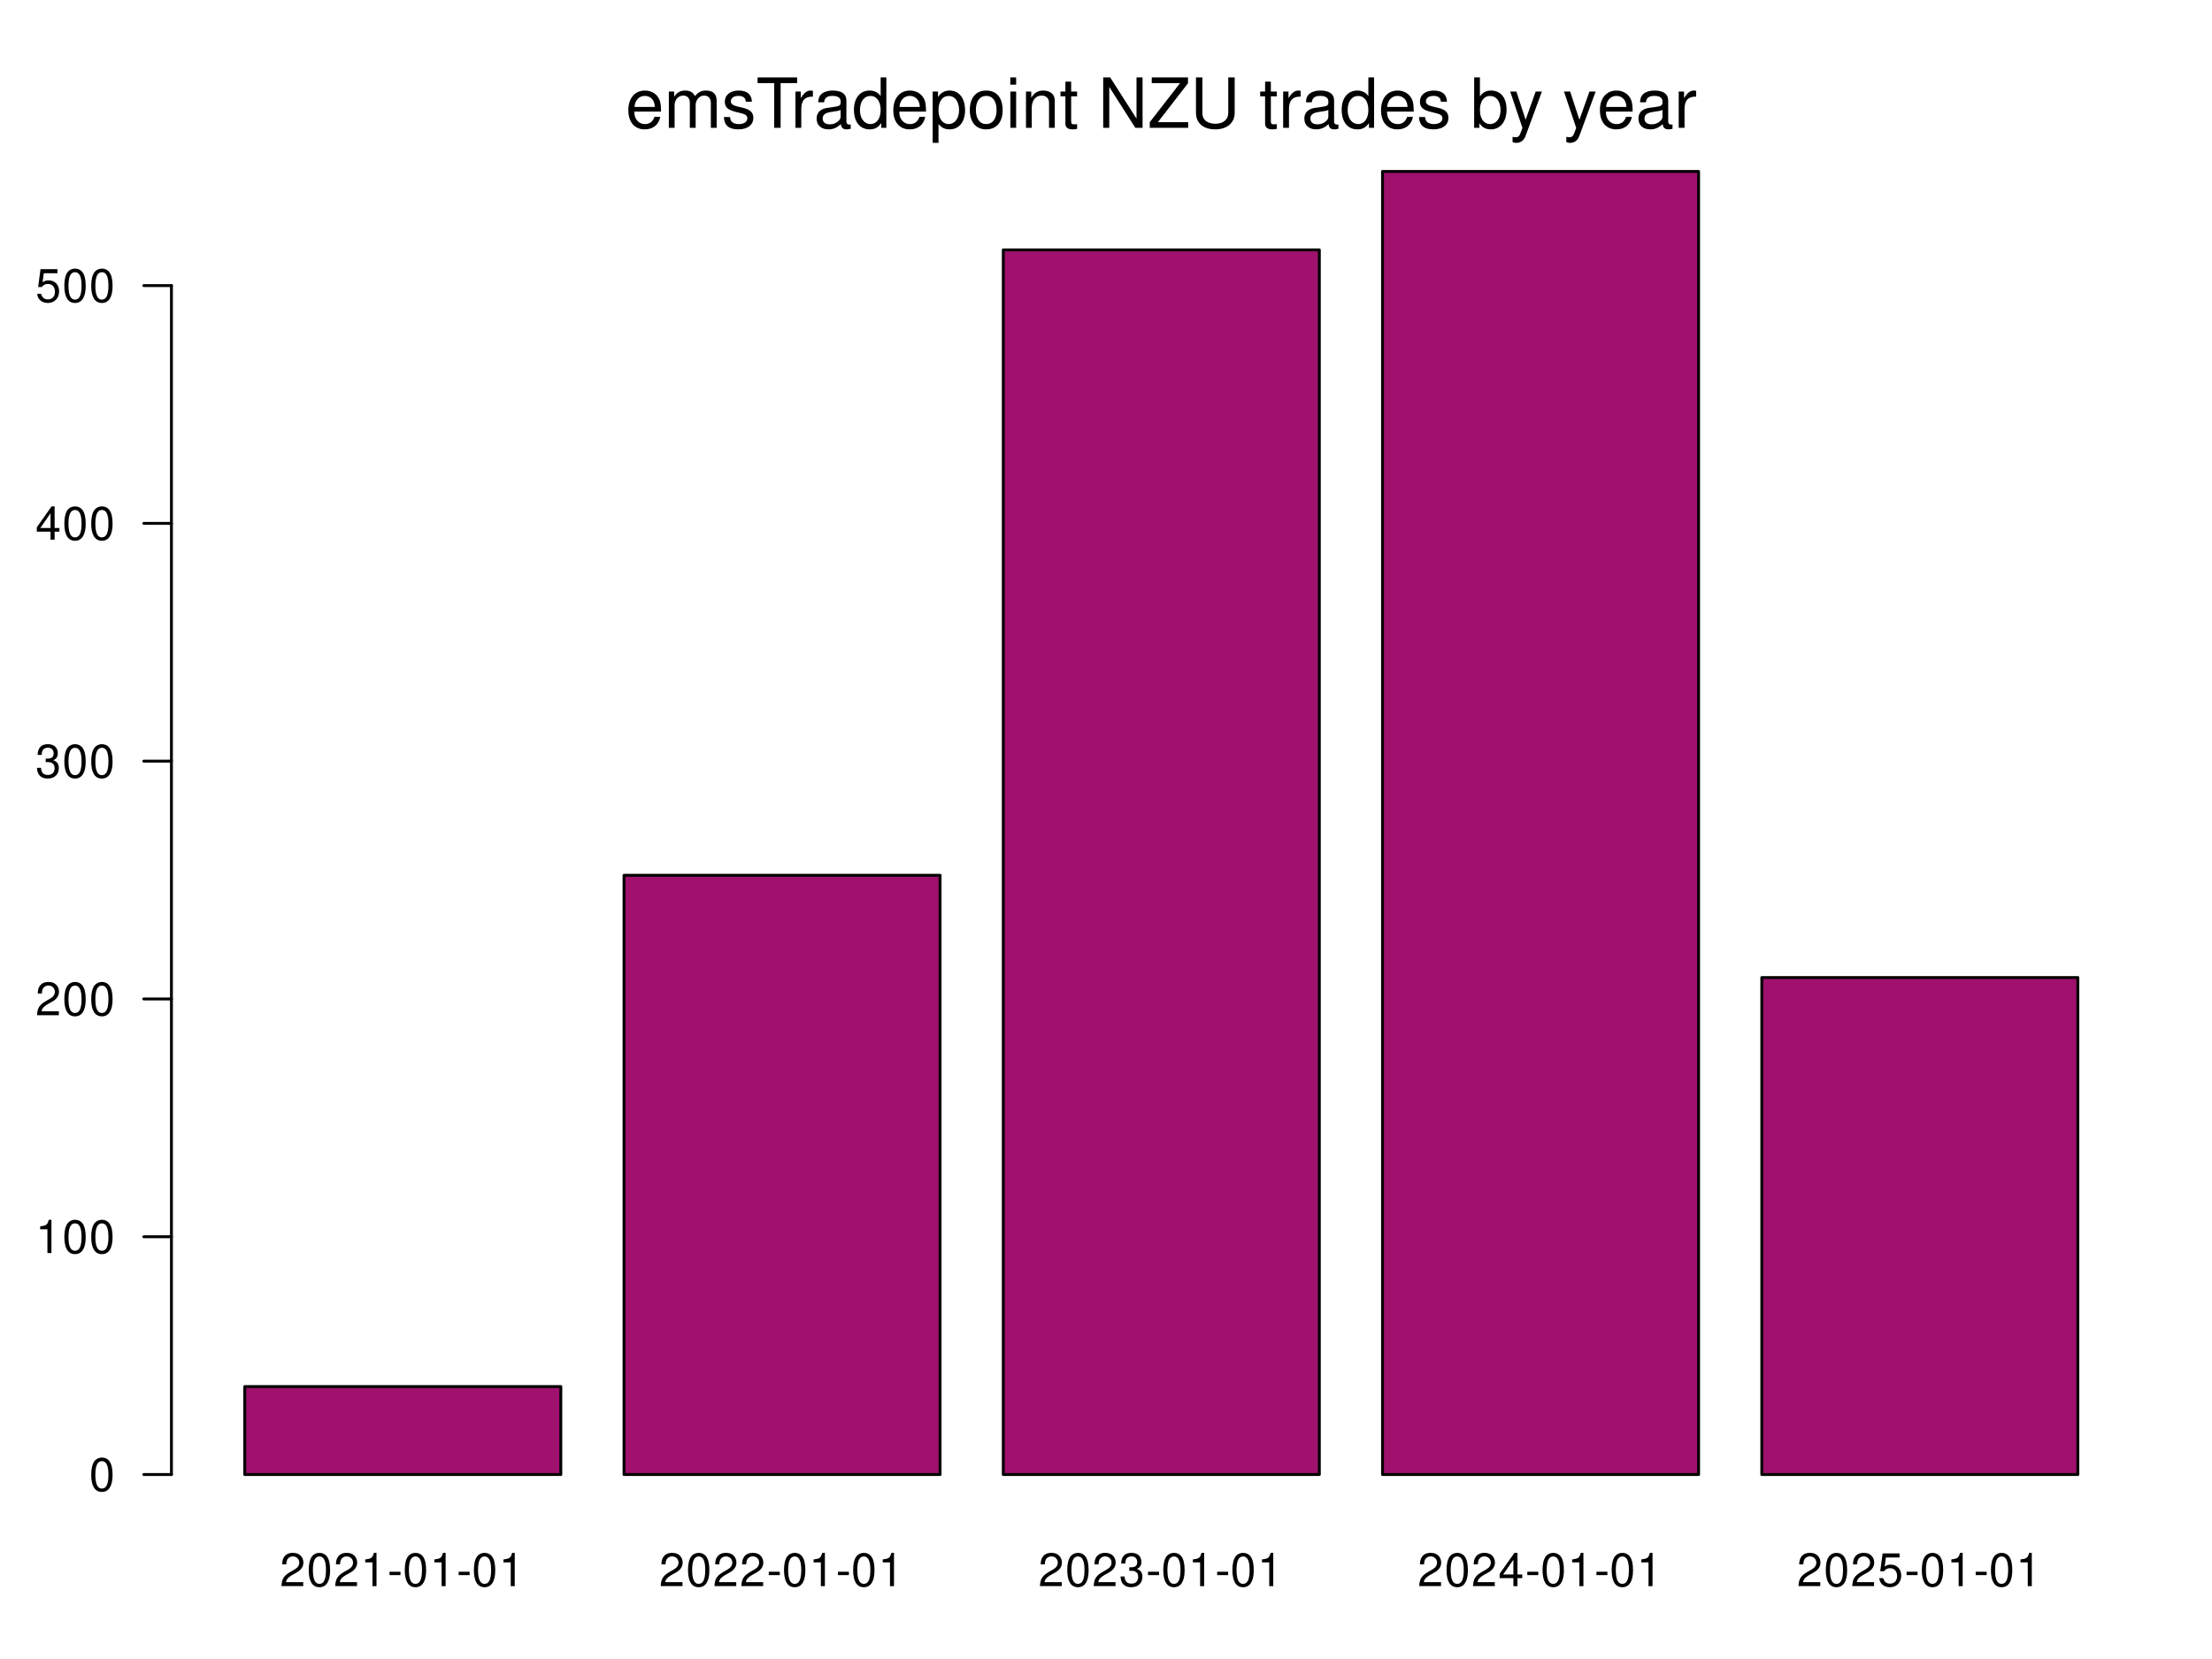
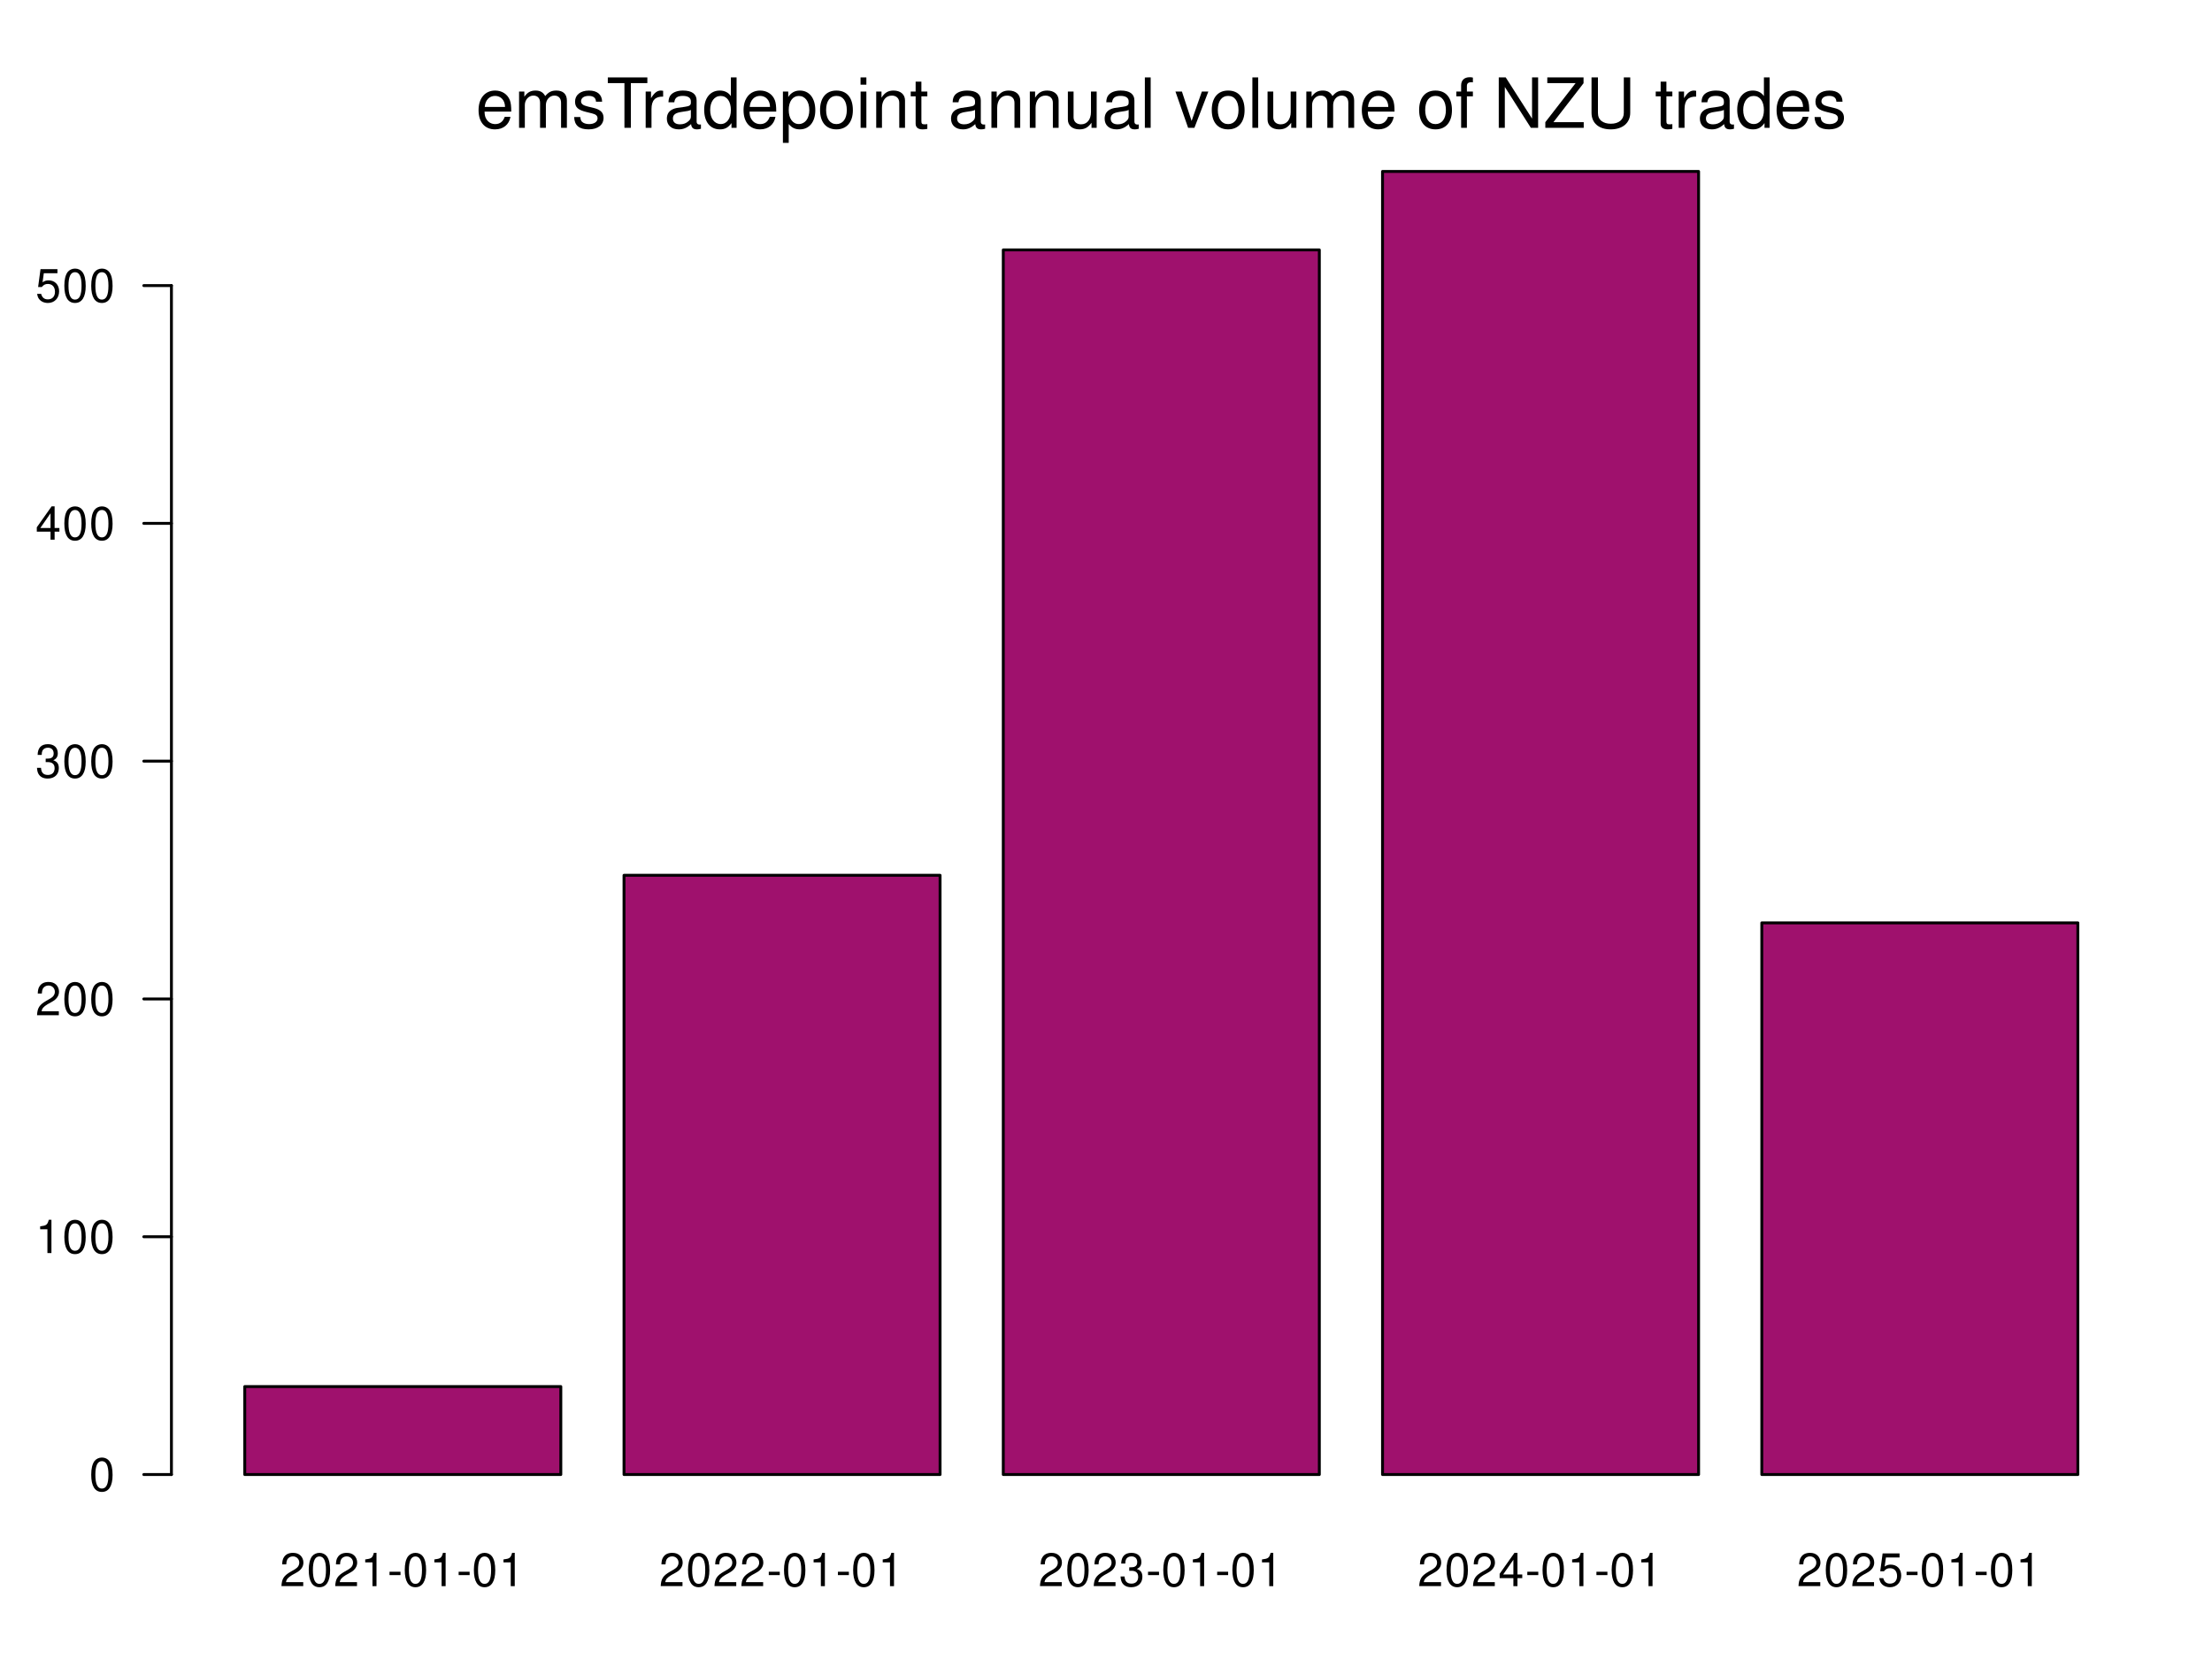
<svg xmlns="http://www.w3.org/2000/svg" xmlns:xlink="http://www.w3.org/1999/xlink" width="576pt" height="432pt" viewBox="0 0 576 432" version="1.1">
  <defs>
    <g>
      <symbol overflow="visible" id="glyph0-0">
        <path style="stroke:none;" d="" />
      </symbol>
      <symbol overflow="visible" id="glyph0-1">
        <path style="stroke:none;" d="M 6.078 -1.047 L 1.594 -1.047 C 1.703 -1.766 2.094 -2.219 3.125 -2.859 L 4.328 -3.531 C 5.516 -4.188 6.125 -5.078 6.125 -6.141 C 6.125 -6.859 5.844 -7.531 5.344 -8 C 4.844 -8.453 4.219 -8.672 3.406 -8.672 C 2.328 -8.672 1.531 -8.297 1.062 -7.547 C 0.75 -7.094 0.625 -6.547 0.594 -5.672 L 1.656 -5.672 C 1.688 -6.266 1.766 -6.609 1.906 -6.906 C 2.188 -7.422 2.734 -7.75 3.375 -7.75 C 4.328 -7.75 5.047 -7.062 5.047 -6.125 C 5.047 -5.422 4.656 -4.828 3.906 -4.391 L 2.797 -3.75 C 1.016 -2.719 0.5 -1.906 0.406 -0.016 L 6.078 -0.016 Z M 6.078 -1.047 " />
      </symbol>
      <symbol overflow="visible" id="glyph0-2">
        <path style="stroke:none;" d="M 3.297 -8.672 C 2.516 -8.672 1.781 -8.312 1.344 -7.734 C 0.797 -6.953 0.516 -5.812 0.516 -4.203 C 0.516 -1.266 1.469 0.281 3.297 0.281 C 5.094 0.281 6.078 -1.266 6.078 -4.125 C 6.078 -5.812 5.812 -6.938 5.25 -7.734 C 4.812 -8.328 4.109 -8.672 3.297 -8.672 Z M 3.297 -7.734 C 4.438 -7.734 5 -6.578 5 -4.219 C 5 -1.75 4.453 -0.594 3.281 -0.594 C 2.156 -0.594 1.594 -1.797 1.594 -4.188 C 1.594 -6.578 2.156 -7.734 3.297 -7.734 Z M 3.297 -7.734 " />
      </symbol>
      <symbol overflow="visible" id="glyph0-3">
        <path style="stroke:none;" d="M 3.109 -6.188 L 3.109 0 L 4.156 0 L 4.156 -8.672 L 3.469 -8.672 C 3.094 -7.344 2.859 -7.156 1.219 -6.953 L 1.219 -6.188 Z M 3.109 -6.188 " />
      </symbol>
      <symbol overflow="visible" id="glyph0-4">
        <path style="stroke:none;" d="M 3.406 -3.75 L 0.547 -3.75 L 0.547 -2.875 L 3.406 -2.875 Z M 3.406 -3.75 " />
      </symbol>
      <symbol overflow="visible" id="glyph0-5">
        <path style="stroke:none;" d="M 2.656 -4 L 3.234 -4 C 4.375 -4 4.984 -3.453 4.984 -2.406 C 4.984 -1.312 4.328 -0.656 3.234 -0.656 C 2.078 -0.656 1.516 -1.25 1.438 -2.516 L 0.391 -2.516 C 0.438 -1.828 0.547 -1.375 0.75 -0.984 C 1.203 -0.141 2.031 0.281 3.188 0.281 C 4.938 0.281 6.078 -0.781 6.078 -2.422 C 6.078 -3.531 5.656 -4.125 4.625 -4.484 C 5.422 -4.812 5.812 -5.406 5.812 -6.281 C 5.812 -7.781 4.844 -8.672 3.234 -8.672 C 1.516 -8.672 0.594 -7.719 0.562 -5.875 L 1.625 -5.875 C 1.625 -6.406 1.688 -6.703 1.812 -6.969 C 2.047 -7.469 2.578 -7.75 3.234 -7.75 C 4.172 -7.75 4.734 -7.188 4.734 -6.25 C 4.734 -5.641 4.531 -5.266 4.062 -5.062 C 3.766 -4.938 3.391 -4.891 2.656 -4.891 Z M 2.656 -4 " />
      </symbol>
      <symbol overflow="visible" id="glyph0-6">
        <path style="stroke:none;" d="M 3.922 -2.094 L 3.922 0 L 4.984 0 L 4.984 -2.094 L 6.234 -2.094 L 6.234 -3.047 L 4.984 -3.047 L 4.984 -8.672 L 4.203 -8.672 L 0.344 -3.219 L 0.344 -2.094 Z M 3.922 -3.047 L 1.266 -3.047 L 3.922 -6.875 Z M 3.922 -3.047 " />
      </symbol>
      <symbol overflow="visible" id="glyph0-7">
        <path style="stroke:none;" d="M 5.719 -8.516 L 1.312 -8.516 L 0.688 -3.875 L 1.656 -3.875 C 2.141 -4.469 2.562 -4.672 3.234 -4.672 C 4.375 -4.672 5.078 -3.891 5.078 -2.625 C 5.078 -1.406 4.375 -0.656 3.219 -0.656 C 2.297 -0.656 1.734 -1.125 1.469 -2.094 L 0.422 -2.094 C 0.562 -1.391 0.688 -1.062 0.938 -0.75 C 1.422 -0.094 2.281 0.281 3.234 0.281 C 4.953 0.281 6.156 -0.969 6.156 -2.766 C 6.156 -4.453 5.047 -5.609 3.406 -5.609 C 2.812 -5.609 2.328 -5.453 1.844 -5.094 L 2.172 -7.469 L 5.719 -7.469 Z M 5.719 -8.516 " />
      </symbol>
      <symbol overflow="visible" id="glyph1-0">
        <path style="stroke:none;" d="" />
      </symbol>
      <symbol overflow="visible" id="glyph1-1">
        <path style="stroke:none;" d="M 9.234 -4.219 C 9.234 -5.656 9.125 -6.516 8.859 -7.219 C 8.25 -8.766 6.797 -9.703 5.047 -9.703 C 2.406 -9.703 0.719 -7.703 0.719 -4.594 C 0.719 -1.469 2.344 0.406 5 0.406 C 7.156 0.406 8.656 -0.812 9.031 -2.859 L 7.531 -2.859 C 7.109 -1.625 6.266 -0.969 5.062 -0.969 C 4.109 -0.969 3.297 -1.406 2.797 -2.203 C 2.438 -2.734 2.297 -3.281 2.281 -4.219 Z M 2.328 -5.438 C 2.453 -7.188 3.516 -8.312 5.016 -8.312 C 6.547 -8.312 7.609 -7.125 7.609 -5.438 Z M 2.328 -5.438 " />
      </symbol>
      <symbol overflow="visible" id="glyph1-2">
        <path style="stroke:none;" d="M 1.266 -9.438 L 1.266 0 L 2.766 0 L 2.766 -5.922 C 2.766 -7.297 3.766 -8.391 4.984 -8.391 C 6.109 -8.391 6.734 -7.703 6.734 -6.5 L 6.734 0 L 8.25 0 L 8.25 -5.922 C 8.25 -7.297 9.234 -8.391 10.453 -8.391 C 11.562 -8.391 12.203 -7.688 12.203 -6.5 L 12.203 0 L 13.719 0 L 13.719 -7.078 C 13.719 -8.766 12.75 -9.703 10.984 -9.703 C 9.719 -9.703 8.969 -9.328 8.078 -8.266 C 7.531 -9.266 6.766 -9.703 5.547 -9.703 C 4.281 -9.703 3.438 -9.234 2.641 -8.094 L 2.641 -9.438 Z M 1.266 -9.438 " />
      </symbol>
      <symbol overflow="visible" id="glyph1-3">
        <path style="stroke:none;" d="M 7.891 -6.797 C 7.859 -8.656 6.641 -9.703 4.469 -9.703 C 2.266 -9.703 0.844 -8.562 0.844 -6.828 C 0.844 -5.344 1.609 -4.641 3.828 -4.109 L 5.234 -3.766 C 6.281 -3.516 6.703 -3.125 6.703 -2.469 C 6.703 -1.562 5.812 -0.969 4.5 -0.969 C 3.688 -0.969 3 -1.203 2.625 -1.609 C 2.391 -1.875 2.281 -2.141 2.203 -2.812 L 0.609 -2.812 C 0.688 -0.625 1.906 0.406 4.375 0.406 C 6.75 0.406 8.266 -0.75 8.266 -2.578 C 8.266 -3.984 7.469 -4.75 5.594 -5.203 L 4.156 -5.547 C 2.938 -5.828 2.406 -6.234 2.406 -6.891 C 2.406 -7.781 3.188 -8.312 4.406 -8.312 C 5.609 -8.312 6.266 -7.797 6.297 -6.797 Z M 7.891 -6.797 " />
      </symbol>
      <symbol overflow="visible" id="glyph1-4">
        <path style="stroke:none;" d="M 6.375 -11.641 L 10.672 -11.641 L 10.672 -13.125 L 0.375 -13.125 L 0.375 -11.641 L 4.703 -11.641 L 4.703 0 L 6.375 0 Z M 6.375 -11.641 " />
      </symbol>
      <symbol overflow="visible" id="glyph1-5">
        <path style="stroke:none;" d="M 1.234 -9.438 L 1.234 0 L 2.75 0 L 2.75 -4.891 C 2.766 -7.156 3.703 -8.172 5.781 -8.125 L 5.781 -9.641 C 5.531 -9.688 5.375 -9.703 5.203 -9.703 C 4.234 -9.703 3.484 -9.125 2.625 -7.719 L 2.625 -9.438 Z M 1.234 -9.438 " />
      </symbol>
      <symbol overflow="visible" id="glyph1-6">
        <path style="stroke:none;" d="M 9.625 -0.875 C 9.469 -0.844 9.391 -0.844 9.312 -0.844 C 8.781 -0.844 8.5 -1.109 8.5 -1.578 L 8.5 -7.125 C 8.5 -8.797 7.266 -9.703 4.953 -9.703 C 3.562 -9.703 2.469 -9.312 1.812 -8.609 C 1.391 -8.125 1.203 -7.578 1.172 -6.641 L 2.688 -6.641 C 2.812 -7.797 3.484 -8.312 4.891 -8.312 C 6.266 -8.312 7 -7.812 7 -6.906 L 7 -6.516 C 6.984 -5.875 6.656 -5.641 5.438 -5.469 C 3.312 -5.203 2.984 -5.125 2.406 -4.891 C 1.312 -4.422 0.75 -3.594 0.75 -2.375 C 0.75 -0.672 1.938 0.406 3.859 0.406 C 5.047 0.406 6 0 7.062 -0.969 C 7.156 0 7.625 0.406 8.609 0.406 C 8.922 0.406 9.125 0.375 9.625 0.25 Z M 7 -2.969 C 7 -2.469 6.859 -2.156 6.406 -1.75 C 5.797 -1.188 5.062 -0.906 4.172 -0.906 C 3 -0.906 2.328 -1.453 2.328 -2.406 C 2.328 -3.406 2.969 -3.906 4.594 -4.141 C 6.188 -4.359 6.5 -4.422 7 -4.656 Z M 7 -2.969 " />
      </symbol>
      <symbol overflow="visible" id="glyph1-7">
        <path style="stroke:none;" d="M 8.906 -13.125 L 7.422 -13.125 L 7.422 -8.25 C 6.781 -9.203 5.781 -9.703 4.516 -9.703 C 2.062 -9.703 0.469 -7.734 0.469 -4.734 C 0.469 -1.547 2.016 0.406 4.578 0.406 C 5.875 0.406 6.766 -0.078 7.578 -1.234 L 7.578 0 L 8.906 0 Z M 4.766 -8.297 C 6.391 -8.297 7.422 -6.875 7.422 -4.609 C 7.422 -2.438 6.375 -0.984 4.781 -0.984 C 3.125 -0.984 2.031 -2.453 2.031 -4.641 C 2.031 -6.844 3.125 -8.297 4.766 -8.297 Z M 4.766 -8.297 " />
      </symbol>
      <symbol overflow="visible" id="glyph1-8">
        <path style="stroke:none;" d="M 0.969 3.922 L 2.484 3.922 L 2.484 -0.984 C 3.281 -0.016 4.156 0.406 5.375 0.406 C 7.828 0.406 9.406 -1.547 9.406 -4.547 C 9.406 -7.719 7.859 -9.703 5.359 -9.703 C 4.094 -9.703 3.062 -9.125 2.359 -8.016 L 2.359 -9.438 L 0.969 -9.438 Z M 5.109 -8.297 C 6.766 -8.297 7.844 -6.844 7.844 -4.594 C 7.844 -2.453 6.75 -0.984 5.109 -0.984 C 3.516 -0.984 2.484 -2.438 2.484 -4.641 C 2.484 -6.859 3.516 -8.297 5.109 -8.297 Z M 5.109 -8.297 " />
      </symbol>
      <symbol overflow="visible" id="glyph1-9">
        <path style="stroke:none;" d="M 4.891 -9.703 C 2.234 -9.703 0.641 -7.812 0.641 -4.641 C 0.641 -1.453 2.234 0.406 4.906 0.406 C 7.578 0.406 9.188 -1.469 9.188 -4.578 C 9.188 -7.844 7.625 -9.703 4.891 -9.703 Z M 4.906 -8.312 C 6.609 -8.312 7.609 -6.938 7.609 -4.594 C 7.609 -2.359 6.562 -0.969 4.906 -0.969 C 3.234 -0.969 2.219 -2.359 2.219 -4.641 C 2.219 -6.938 3.234 -8.312 4.906 -8.312 Z M 4.906 -8.312 " />
      </symbol>
      <symbol overflow="visible" id="glyph1-10">
        <path style="stroke:none;" d="M 2.703 -9.438 L 1.203 -9.438 L 1.203 0 L 2.703 0 Z M 2.703 -13.125 L 1.188 -13.125 L 1.188 -11.234 L 2.703 -11.234 Z M 2.703 -13.125 " />
      </symbol>
      <symbol overflow="visible" id="glyph1-11">
        <path style="stroke:none;" d="M 1.266 -9.438 L 1.266 0 L 2.766 0 L 2.766 -5.203 C 2.766 -7.125 3.781 -8.391 5.328 -8.391 C 6.516 -8.391 7.266 -7.672 7.266 -6.531 L 7.266 0 L 8.766 0 L 8.766 -7.125 C 8.766 -8.688 7.594 -9.703 5.781 -9.703 C 4.375 -9.703 3.469 -9.156 2.641 -7.844 L 2.641 -9.438 Z M 1.266 -9.438 " />
      </symbol>
      <symbol overflow="visible" id="glyph1-12">
        <path style="stroke:none;" d="M 4.578 -9.438 L 3.031 -9.438 L 3.031 -12.031 L 1.531 -12.031 L 1.531 -9.438 L 0.25 -9.438 L 0.25 -8.203 L 1.531 -8.203 L 1.531 -1.078 C 1.531 -0.109 2.172 0.406 3.344 0.406 C 3.75 0.406 4.062 0.375 4.578 0.281 L 4.578 -0.969 C 4.359 -0.922 4.156 -0.906 3.859 -0.906 C 3.203 -0.906 3.031 -1.078 3.031 -1.75 L 3.031 -8.203 L 4.578 -8.203 Z M 4.578 -9.438 " />
      </symbol>
      <symbol overflow="visible" id="glyph1-13">
        <path style="stroke:none;" d="" />
      </symbol>
      <symbol overflow="visible" id="glyph1-14">
+         <path style="stroke:none;" d="M 8.672 0 L 8.672 -9.438 L 7.188 -9.438 L 7.188 -4.094 C 7.188 -2.156 6.172 -0.906 4.609 -0.906 C 3.422 -0.906 2.656 -1.625 2.656 -2.75 L 2.656 -9.438 L 1.172 -9.438 L 1.172 -2.156 C 1.172 -0.594 2.344 0.406 4.172 0.406 C 5.562 0.406 6.438 -0.078 7.328 -1.312 L 7.328 0 Z M 8.672 0 " />
+       </symbol>
+       <symbol overflow="visible" id="glyph1-15">
+         <path style="stroke:none;" d="M 2.734 -13.125 L 1.219 -13.125 L 1.219 0 L 2.734 0 Z M 2.734 -13.125 " />
+       </symbol>
+       <symbol overflow="visible" id="glyph1-16">
+         <path style="stroke:none;" d="M 5.125 0 L 8.75 -9.438 L 7.062 -9.438 L 4.391 -1.781 L 1.875 -9.438 L 0.188 -9.438 L 3.484 0 Z M 5.125 0 " />
+       </symbol>
+       <symbol overflow="visible" id="glyph1-17">
+         <path style="stroke:none;" d="M 4.641 -9.438 L 3.078 -9.438 L 3.078 -10.906 C 3.078 -11.531 3.422 -11.859 4.125 -11.859 C 4.25 -11.859 4.297 -11.859 4.641 -11.844 L 4.641 -13.078 C 4.297 -13.156 4.109 -13.172 3.797 -13.172 C 2.406 -13.172 1.578 -12.391 1.578 -11.031 L 1.578 -9.438 L 0.328 -9.438 L 0.328 -8.203 L 1.578 -8.203 L 1.578 0 L 3.078 0 L 3.078 -8.203 L 4.641 -8.203 Z M 4.641 -9.438 " />
+       </symbol>
+       <symbol overflow="visible" id="glyph1-18">
        <path style="stroke:none;" d="M 11.625 -13.125 L 10.047 -13.125 L 10.047 -2.391 L 3.188 -13.125 L 1.375 -13.125 L 1.375 0 L 2.953 0 L 2.953 -10.641 L 9.734 0 L 11.625 0 Z M 11.625 -13.125 " />
      </symbol>
-       <symbol overflow="visible" id="glyph1-15">
+       <symbol overflow="visible" id="glyph1-19">
        <path style="stroke:none;" d="M 10.453 -13.125 L 1.016 -13.125 L 1.016 -11.641 L 8.391 -11.641 L 0.5 -1.469 L 0.5 0 L 10.5 0 L 10.5 -1.469 L 2.609 -1.469 L 10.453 -11.609 Z M 10.453 -13.125 " />
      </symbol>
-       <symbol overflow="visible" id="glyph1-16">
+       <symbol overflow="visible" id="glyph1-20">
        <path style="stroke:none;" d="M 9.938 -13.125 L 9.938 -3.906 C 9.938 -2.141 8.656 -1.062 6.547 -1.062 C 5.578 -1.062 4.781 -1.297 4.156 -1.75 C 3.516 -2.25 3.203 -2.922 3.203 -3.906 L 3.203 -13.125 L 1.531 -13.125 L 1.531 -3.906 C 1.531 -1.234 3.438 0.406 6.547 0.406 C 9.625 0.406 11.609 -1.281 11.609 -3.906 L 11.609 -13.125 Z M 9.938 -13.125 " />
      </symbol>
-       <symbol overflow="visible" id="glyph1-17">
-         <path style="stroke:none;" d="M 0.969 -13.125 L 0.969 0 L 2.328 0 L 2.328 -1.203 C 3.047 -0.109 4 0.406 5.312 0.406 C 7.797 0.406 9.406 -1.625 9.406 -4.75 C 9.406 -7.812 7.891 -9.703 5.375 -9.703 C 4.094 -9.703 3.172 -9.219 2.469 -8.156 L 2.469 -13.125 Z M 5.094 -8.297 C 6.766 -8.297 7.844 -6.844 7.844 -4.594 C 7.844 -2.453 6.734 -0.984 5.094 -0.984 C 3.484 -0.984 2.469 -2.438 2.469 -4.641 C 2.469 -6.859 3.484 -8.297 5.094 -8.297 Z M 5.094 -8.297 " />
-       </symbol>
-       <symbol overflow="visible" id="glyph1-18">
-         <path style="stroke:none;" d="M 6.984 -9.438 L 4.375 -2.094 L 1.969 -9.438 L 0.359 -9.438 L 3.547 0.031 L 2.969 1.531 C 2.719 2.203 2.391 2.453 1.766 2.453 C 1.516 2.453 1.297 2.406 0.969 2.344 L 0.969 3.688 C 1.281 3.859 1.578 3.922 1.984 3.922 C 2.469 3.922 2.984 3.766 3.391 3.469 C 3.859 3.125 4.125 2.734 4.406 1.984 L 8.609 -9.438 Z M 6.984 -9.438 " />
-       </symbol>
    </g>
  </defs>
-   <g id="surface6">
+   <g id="surface11">
    <rect x="0" y="0" width="576" height="432" style="fill:rgb(100%,100%,100%);fill-opacity:1;stroke:none;" />
    <path style="fill-rule:nonzero;fill:rgb(62.353%,6.667%,42.745%);fill-opacity:1;stroke-width:0.75;stroke-linecap:round;stroke-linejoin:round;stroke:rgb(0%,0%,0%);stroke-opacity:1;stroke-miterlimit:10;" d="M 63.734 383.965 L 146.035 383.965 L 146.035 361.055 L 63.734 361.055 Z M 63.734 383.965 " />
    <path style="fill-rule:nonzero;fill:rgb(62.353%,6.667%,42.745%);fill-opacity:1;stroke-width:0.75;stroke-linecap:round;stroke-linejoin:round;stroke:rgb(0%,0%,0%);stroke-opacity:1;stroke-miterlimit:10;" d="M 162.492 383.965 L 244.793 383.965 L 244.793 227.926 L 162.492 227.926 Z M 162.492 383.965 " />
    <path style="fill-rule:nonzero;fill:rgb(62.353%,6.667%,42.745%);fill-opacity:1;stroke-width:0.75;stroke-linecap:round;stroke-linejoin:round;stroke:rgb(0%,0%,0%);stroke-opacity:1;stroke-miterlimit:10;" d="M 261.25 383.965 L 343.551 383.965 L 343.551 65.07 L 261.25 65.07 Z M 261.25 383.965 " />
    <path style="fill-rule:nonzero;fill:rgb(62.353%,6.667%,42.745%);fill-opacity:1;stroke-width:0.75;stroke-linecap:round;stroke-linejoin:round;stroke:rgb(0%,0%,0%);stroke-opacity:1;stroke-miterlimit:10;" d="M 360.008 383.965 L 442.309 383.965 L 442.309 44.637 L 360.008 44.637 Z M 360.008 383.965 " />
-     <path style="fill-rule:nonzero;fill:rgb(62.353%,6.667%,42.745%);fill-opacity:1;stroke-width:0.75;stroke-linecap:round;stroke-linejoin:round;stroke:rgb(0%,0%,0%);stroke-opacity:1;stroke-miterlimit:10;" d="M 458.77 383.965 L 541.07 383.965 L 541.07 254.551 L 458.77 254.551 Z M 458.77 383.965 " />
+     <path style="fill-rule:nonzero;fill:rgb(62.353%,6.667%,42.745%);fill-opacity:1;stroke-width:0.75;stroke-linecap:round;stroke-linejoin:round;stroke:rgb(0%,0%,0%);stroke-opacity:1;stroke-miterlimit:10;" d="M 458.77 383.965 L 541.07 383.965 L 541.07 240.309 L 458.77 240.309 Z M 458.77 383.965 " />
    <g style="fill:rgb(0%,0%,0%);fill-opacity:1;">
      <use xlink:href="#glyph0-1" x="72.883" y="413.029" />
      <use xlink:href="#glyph0-2" x="79.883" y="413.029" />
      <use xlink:href="#glyph0-1" x="86.883" y="413.029" />
      <use xlink:href="#glyph0-3" x="93.883" y="413.029" />
      <use xlink:href="#glyph0-4" x="100.883" y="413.029" />
      <use xlink:href="#glyph0-2" x="104.883" y="413.029" />
      <use xlink:href="#glyph0-3" x="111.883" y="413.029" />
      <use xlink:href="#glyph0-4" x="118.883" y="413.029" />
      <use xlink:href="#glyph0-2" x="122.883" y="413.029" />
      <use xlink:href="#glyph0-3" x="129.883" y="413.029" />
    </g>
    <g style="fill:rgb(0%,0%,0%);fill-opacity:1;">
      <use xlink:href="#glyph0-1" x="171.641" y="413.029" />
      <use xlink:href="#glyph0-2" x="178.641" y="413.029" />
      <use xlink:href="#glyph0-1" x="185.641" y="413.029" />
      <use xlink:href="#glyph0-1" x="192.641" y="413.029" />
      <use xlink:href="#glyph0-4" x="199.641" y="413.029" />
      <use xlink:href="#glyph0-2" x="203.641" y="413.029" />
      <use xlink:href="#glyph0-3" x="210.641" y="413.029" />
      <use xlink:href="#glyph0-4" x="217.641" y="413.029" />
      <use xlink:href="#glyph0-2" x="221.641" y="413.029" />
      <use xlink:href="#glyph0-3" x="228.641" y="413.029" />
    </g>
    <g style="fill:rgb(0%,0%,0%);fill-opacity:1;">
      <use xlink:href="#glyph0-1" x="270.398" y="413.029" />
      <use xlink:href="#glyph0-2" x="277.398" y="413.029" />
      <use xlink:href="#glyph0-1" x="284.398" y="413.029" />
      <use xlink:href="#glyph0-5" x="291.398" y="413.029" />
      <use xlink:href="#glyph0-4" x="298.398" y="413.029" />
      <use xlink:href="#glyph0-2" x="302.398" y="413.029" />
      <use xlink:href="#glyph0-3" x="309.398" y="413.029" />
      <use xlink:href="#glyph0-4" x="316.398" y="413.029" />
      <use xlink:href="#glyph0-2" x="320.398" y="413.029" />
      <use xlink:href="#glyph0-3" x="327.398" y="413.029" />
    </g>
    <g style="fill:rgb(0%,0%,0%);fill-opacity:1;">
      <use xlink:href="#glyph0-1" x="369.16" y="413.029" />
      <use xlink:href="#glyph0-2" x="376.16" y="413.029" />
      <use xlink:href="#glyph0-1" x="383.16" y="413.029" />
      <use xlink:href="#glyph0-6" x="390.16" y="413.029" />
      <use xlink:href="#glyph0-4" x="397.16" y="413.029" />
      <use xlink:href="#glyph0-2" x="401.16" y="413.029" />
      <use xlink:href="#glyph0-3" x="408.16" y="413.029" />
      <use xlink:href="#glyph0-4" x="415.16" y="413.029" />
      <use xlink:href="#glyph0-2" x="419.16" y="413.029" />
      <use xlink:href="#glyph0-3" x="426.16" y="413.029" />
    </g>
    <g style="fill:rgb(0%,0%,0%);fill-opacity:1;">
      <use xlink:href="#glyph0-1" x="467.918" y="413.029" />
      <use xlink:href="#glyph0-2" x="474.918" y="413.029" />
      <use xlink:href="#glyph0-1" x="481.918" y="413.029" />
      <use xlink:href="#glyph0-7" x="488.918" y="413.029" />
      <use xlink:href="#glyph0-4" x="495.918" y="413.029" />
      <use xlink:href="#glyph0-2" x="499.918" y="413.029" />
      <use xlink:href="#glyph0-3" x="506.918" y="413.029" />
      <use xlink:href="#glyph0-4" x="513.918" y="413.029" />
      <use xlink:href="#glyph0-2" x="517.918" y="413.029" />
      <use xlink:href="#glyph0-3" x="524.918" y="413.029" />
    </g>
    <path style="fill:none;stroke-width:0.75;stroke-linecap:round;stroke-linejoin:round;stroke:rgb(0%,0%,0%);stroke-opacity:1;stroke-miterlimit:10;" d="M 44.641 383.965 L 44.641 74.363 " />
    <path style="fill:none;stroke-width:0.75;stroke-linecap:round;stroke-linejoin:round;stroke:rgb(0%,0%,0%);stroke-opacity:1;stroke-miterlimit:10;" d="M 44.641 383.965 L 37.441 383.965 " />
    <path style="fill:none;stroke-width:0.75;stroke-linecap:round;stroke-linejoin:round;stroke:rgb(0%,0%,0%);stroke-opacity:1;stroke-miterlimit:10;" d="M 44.641 322.047 L 37.441 322.047 " />
    <path style="fill:none;stroke-width:0.75;stroke-linecap:round;stroke-linejoin:round;stroke:rgb(0%,0%,0%);stroke-opacity:1;stroke-miterlimit:10;" d="M 44.641 260.125 L 37.441 260.125 " />
    <path style="fill:none;stroke-width:0.75;stroke-linecap:round;stroke-linejoin:round;stroke:rgb(0%,0%,0%);stroke-opacity:1;stroke-miterlimit:10;" d="M 44.641 198.203 L 37.441 198.203 " />
    <path style="fill:none;stroke-width:0.75;stroke-linecap:round;stroke-linejoin:round;stroke:rgb(0%,0%,0%);stroke-opacity:1;stroke-miterlimit:10;" d="M 44.641 136.281 L 37.441 136.281 " />
    <path style="fill:none;stroke-width:0.75;stroke-linecap:round;stroke-linejoin:round;stroke:rgb(0%,0%,0%);stroke-opacity:1;stroke-miterlimit:10;" d="M 44.641 74.363 L 37.441 74.363 " />
    <g style="fill:rgb(0%,0%,0%);fill-opacity:1;">
      <use xlink:href="#glyph0-2" x="23.238" y="388.213" />
    </g>
    <g style="fill:rgb(0%,0%,0%);fill-opacity:1;">
      <use xlink:href="#glyph0-3" x="9.238" y="326.295" />
      <use xlink:href="#glyph0-2" x="16.238" y="326.295" />
      <use xlink:href="#glyph0-2" x="23.238" y="326.295" />
    </g>
    <g style="fill:rgb(0%,0%,0%);fill-opacity:1;">
      <use xlink:href="#glyph0-1" x="9.238" y="264.373" />
      <use xlink:href="#glyph0-2" x="16.238" y="264.373" />
      <use xlink:href="#glyph0-2" x="23.238" y="264.373" />
    </g>
    <g style="fill:rgb(0%,0%,0%);fill-opacity:1;">
      <use xlink:href="#glyph0-5" x="9.238" y="202.451" />
      <use xlink:href="#glyph0-2" x="16.238" y="202.451" />
      <use xlink:href="#glyph0-2" x="23.238" y="202.451" />
    </g>
    <g style="fill:rgb(0%,0%,0%);fill-opacity:1;">
      <use xlink:href="#glyph0-6" x="9.238" y="140.529" />
      <use xlink:href="#glyph0-2" x="16.238" y="140.529" />
      <use xlink:href="#glyph0-2" x="23.238" y="140.529" />
    </g>
    <g style="fill:rgb(0%,0%,0%);fill-opacity:1;">
      <use xlink:href="#glyph0-7" x="9.238" y="78.611" />
      <use xlink:href="#glyph0-2" x="16.238" y="78.611" />
      <use xlink:href="#glyph0-2" x="23.238" y="78.611" />
    </g>
    <g style="fill:rgb(0%,0%,0%);fill-opacity:1;">
-       <use xlink:href="#glyph1-1" x="162.898" y="33.282" />
-       <use xlink:href="#glyph1-2" x="172.898" y="33.282" />
-       <use xlink:href="#glyph1-3" x="187.898" y="33.282" />
-       <use xlink:href="#glyph1-4" x="196.898" y="33.282" />
-       <use xlink:href="#glyph1-5" x="205.898" y="33.282" />
-       <use xlink:href="#glyph1-6" x="211.898" y="33.282" />
-       <use xlink:href="#glyph1-7" x="221.898" y="33.282" />
-       <use xlink:href="#glyph1-1" x="231.898" y="33.282" />
-       <use xlink:href="#glyph1-8" x="241.898" y="33.282" />
-       <use xlink:href="#glyph1-9" x="251.898" y="33.282" />
-       <use xlink:href="#glyph1-10" x="261.898" y="33.282" />
-       <use xlink:href="#glyph1-11" x="265.898" y="33.282" />
-       <use xlink:href="#glyph1-12" x="275.898" y="33.282" />
-       <use xlink:href="#glyph1-13" x="280.898" y="33.282" />
-       <use xlink:href="#glyph1-14" x="285.898" y="33.282" />
-       <use xlink:href="#glyph1-15" x="298.898" y="33.282" />
-       <use xlink:href="#glyph1-16" x="309.898" y="33.282" />
-       <use xlink:href="#glyph1-13" x="322.898" y="33.282" />
-       <use xlink:href="#glyph1-12" x="327.898" y="33.282" />
-       <use xlink:href="#glyph1-5" x="332.898" y="33.282" />
-       <use xlink:href="#glyph1-6" x="338.898" y="33.282" />
-       <use xlink:href="#glyph1-7" x="348.898" y="33.282" />
-       <use xlink:href="#glyph1-1" x="358.898" y="33.282" />
-       <use xlink:href="#glyph1-3" x="368.898" y="33.282" />
-       <use xlink:href="#glyph1-13" x="377.898" y="33.282" />
-       <use xlink:href="#glyph1-17" x="382.898" y="33.282" />
-       <use xlink:href="#glyph1-18" x="392.898" y="33.282" />
-       <use xlink:href="#glyph1-13" x="401.898" y="33.282" />
-       <use xlink:href="#glyph1-18" x="406.898" y="33.282" />
-       <use xlink:href="#glyph1-1" x="415.898" y="33.282" />
-       <use xlink:href="#glyph1-6" x="425.898" y="33.282" />
+       <use xlink:href="#glyph1-1" x="123.898" y="33.282" />
+       <use xlink:href="#glyph1-2" x="133.898" y="33.282" />
+       <use xlink:href="#glyph1-3" x="148.898" y="33.282" />
+       <use xlink:href="#glyph1-4" x="157.898" y="33.282" />
+       <use xlink:href="#glyph1-5" x="166.898" y="33.282" />
+       <use xlink:href="#glyph1-6" x="172.898" y="33.282" />
+       <use xlink:href="#glyph1-7" x="182.898" y="33.282" />
+       <use xlink:href="#glyph1-1" x="192.898" y="33.282" />
+       <use xlink:href="#glyph1-8" x="202.898" y="33.282" />
+       <use xlink:href="#glyph1-9" x="212.898" y="33.282" />
+       <use xlink:href="#glyph1-10" x="222.898" y="33.282" />
+       <use xlink:href="#glyph1-11" x="226.898" y="33.282" />
+       <use xlink:href="#glyph1-12" x="236.898" y="33.282" />
+       <use xlink:href="#glyph1-13" x="241.898" y="33.282" />
+       <use xlink:href="#glyph1-6" x="246.898" y="33.282" />
+       <use xlink:href="#glyph1-11" x="256.898" y="33.282" />
+       <use xlink:href="#glyph1-11" x="266.898" y="33.282" />
+       <use xlink:href="#glyph1-14" x="276.898" y="33.282" />
+       <use xlink:href="#glyph1-6" x="286.898" y="33.282" />
+       <use xlink:href="#glyph1-15" x="296.898" y="33.282" />
+       <use xlink:href="#glyph1-13" x="300.898" y="33.282" />
+       <use xlink:href="#glyph1-16" x="305.898" y="33.282" />
+       <use xlink:href="#glyph1-9" x="314.898" y="33.282" />
+       <use xlink:href="#glyph1-15" x="324.898" y="33.282" />
+       <use xlink:href="#glyph1-14" x="328.898" y="33.282" />
+       <use xlink:href="#glyph1-2" x="338.898" y="33.282" />
+       <use xlink:href="#glyph1-1" x="353.898" y="33.282" />
+       <use xlink:href="#glyph1-13" x="363.898" y="33.282" />
+       <use xlink:href="#glyph1-9" x="368.898" y="33.282" />
+       <use xlink:href="#glyph1-17" x="378.898" y="33.282" />
+       <use xlink:href="#glyph1-13" x="383.898" y="33.282" />
+       <use xlink:href="#glyph1-18" x="388.898" y="33.282" />
+       <use xlink:href="#glyph1-19" x="401.898" y="33.282" />
+       <use xlink:href="#glyph1-20" x="412.898" y="33.282" />
+       <use xlink:href="#glyph1-13" x="425.898" y="33.282" />
+       <use xlink:href="#glyph1-12" x="430.898" y="33.282" />
      <use xlink:href="#glyph1-5" x="435.898" y="33.282" />
+       <use xlink:href="#glyph1-6" x="441.898" y="33.282" />
+       <use xlink:href="#glyph1-7" x="451.898" y="33.282" />
+       <use xlink:href="#glyph1-1" x="461.898" y="33.282" />
+       <use xlink:href="#glyph1-3" x="471.898" y="33.282" />
    </g>
  </g>
</svg>
